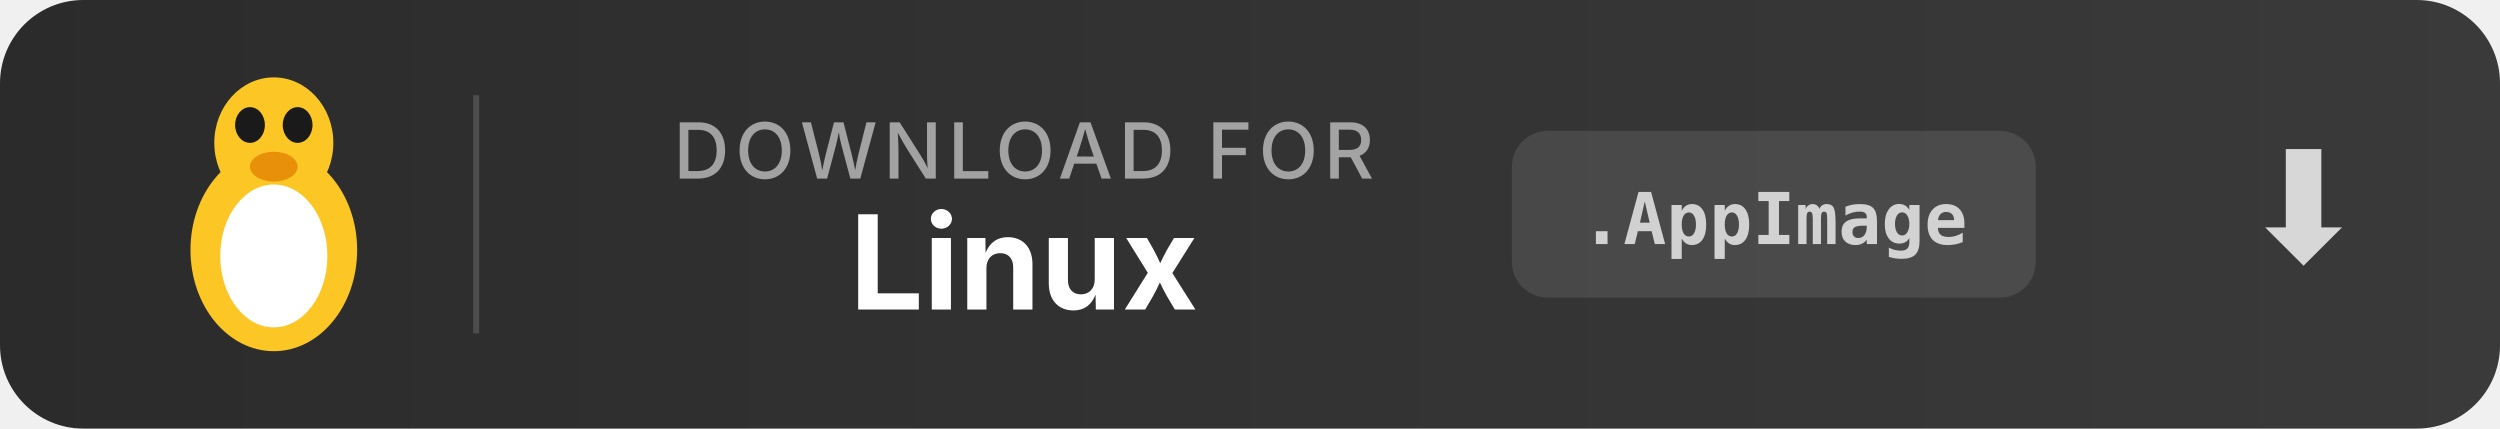
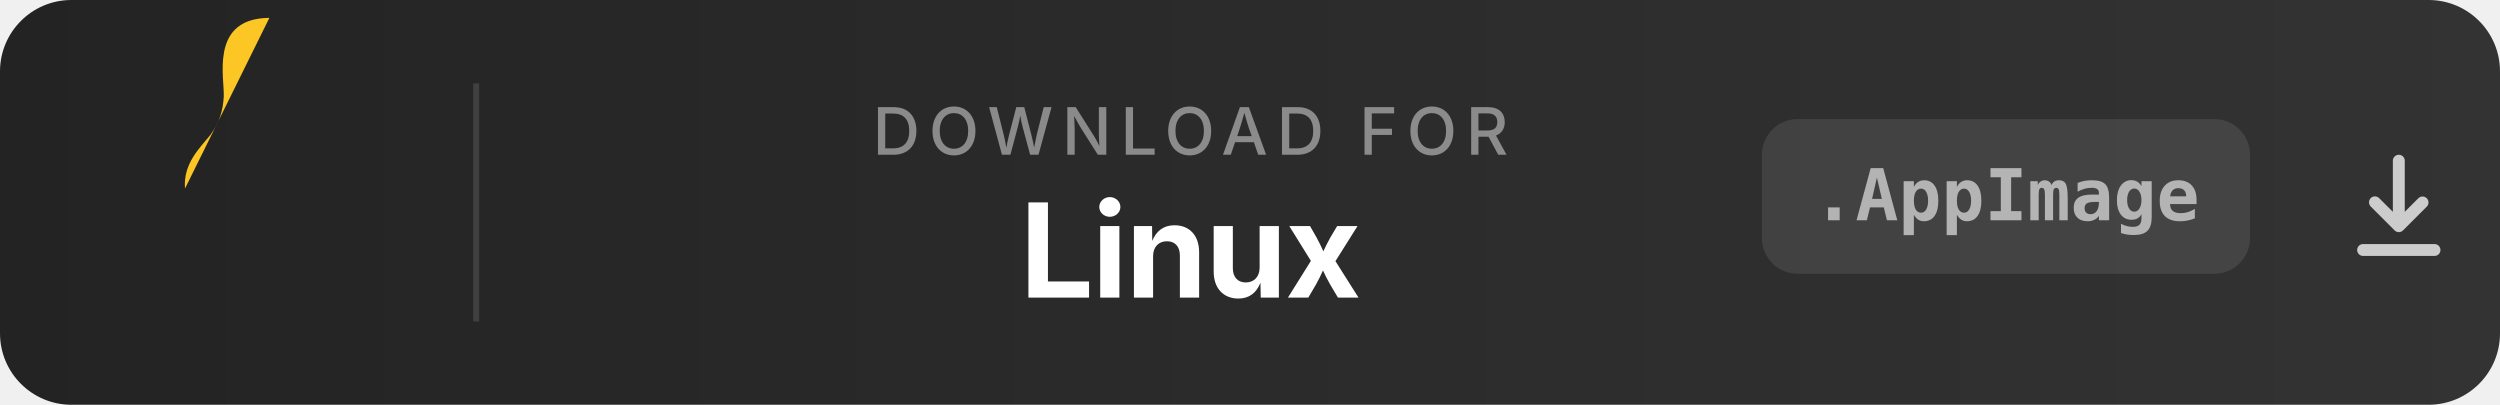
- <svg xmlns="http://www.w3.org/2000/svg" width="420" height="72" viewBox="0 0 420 72">
+ <svg xmlns="http://www.w3.org/2000/svg" width="420" height="68" viewBox="0 0 420 68">
  <defs>
    <linearGradient id="bg" x1="0" y1="0" x2="1" y2="0">
-       <stop offset="0%" stop-color="#2b2b2b" />
-       <stop offset="100%" stop-color="#3a3a3a" />
+       <stop offset="0%" stop-color="#232323" />
+       <stop offset="100%" stop-color="#333333" />
    </linearGradient>
  </defs>
-   <rect width="420" height="72" rx="14" fill="url(#bg)" />
-   <ellipse cx="46" cy="42" rx="14" ry="17" fill="#FCC624" />
-   <ellipse cx="46" cy="24" rx="10" ry="11" fill="#FCC624" />
-   <ellipse cx="42" cy="21" rx="2.5" ry="3" fill="#1a1a1a" />
-   <ellipse cx="50" cy="21" rx="2.5" ry="3" fill="#1a1a1a" />
-   <ellipse cx="46" cy="28" rx="4" ry="2.5" fill="#E8900A" />
-   <ellipse cx="46" cy="43" rx="9" ry="12" fill="white" />
-   <line x1="80" y1="16" x2="80" y2="56" stroke="rgba(255,255,255,0.15)" stroke-width="1" />
-   <text x="172" y="30" font-family="-apple-system, BlinkMacSystemFont, 'Segoe UI', sans-serif" font-size="13" font-weight="500" fill="rgba(255,255,255,0.55)" text-anchor="middle" letter-spacing="1">DOWNLOAD FOR</text>
-   <text x="172" y="52" font-family="-apple-system, BlinkMacSystemFont, 'Segoe UI', sans-serif" font-size="22" font-weight="700" fill="white" text-anchor="middle">Linux</text>
-   <rect x="254" y="22" width="88" height="28" rx="6" fill="rgba(255,255,255,0.1)" />
-   <text x="298" y="41" font-family="'SF Mono', 'Fira Code', monospace" font-size="12" font-weight="600" fill="rgba(255,255,255,0.75)" text-anchor="middle">.AppImage</text>
-   <text x="387" y="44" font-family="system-ui" font-size="26" fill="rgba(255,255,255,0.8)" text-anchor="middle">⬇</text>
+   <rect width="420" height="68" rx="12" fill="url(#bg)" />
+   <g transform="translate(19 3) scale(2.1)">
+     <path fill="#FCC624" d="M12.504 0c-.155 0-.315.008-.48.021-4.226.333-3.105 4.807-3.17 6.298-.076 1.092-.3 1.953-1.05 3.02-.885 1.09-2.206 2.317-2.053 4.319.07.963.295 1.rise 1.058 1.99C6.2 16 6.476 16.48 6.976 16.96c.5.48.962.832 1.388 1.095.425.263.85.443 1.25.582.4.14.787.235 1.14.284.355.05.69.065.982.05-.05.076-.098.152-.14.235.06.138.084.284.063.425-.02.14-.084.273-.175.385-.092.11-.205.2-.34.255-.135.055-.285.08-.45.07-.09 0-.177-.012-.25-.036-.073-.024-.142-.06-.2-.106-.08.064-.148.128-.202.203-.05.07-.088.147-.1.23-.01.08-.007.162.006.245.015.08.04.16.076.24.036.08.082.155.14.22.058.067.122.126.19.172.07.046.144.08.22.1.08.018.16.02.242.01.11.042.22.063.33.063.088 0 .177-.016.262-.05.085-.036.162-.087.23-.155.07-.066.126-.148.164-.24.037-.09.053-.187.05-.286.055-.085.107-.175.153-.27.046-.093.086-.19.12-.29.033-.1.063-.2.088-.3.025-.1.044-.198.06-.296.07.023.14.04.21.052.07.012.14.02.21.02.07 0 .14-.007.21-.02.07-.012.14-.03.21-.053.015.098.034.197.06.295.024.1.053.2.087.3.034.098.073.195.12.29.046.093.1.183.153.268-.004.1.012.196.05.286.037.092.092.174.162.24.07.068.145.12.23.155.085.033.174.05.262.05.11 0 .22-.022.33-.064.08.01.162.008.242-.01.076-.018.15-.053.22-.1.07-.046.133-.105.19-.172.058-.066.104-.14.14-.22.037-.08.063-.16.078-.24.014-.083.017-.165.006-.245-.012-.083-.05-.16-.1-.23-.053-.075-.12-.14-.202-.203-.058.046-.127.082-.2.106-.073.024-.16.036-.25.036-.165.01-.315-.015-.45-.07-.135-.055-.248-.145-.34-.255-.09-.112-.154-.246-.175-.386-.02-.14.003-.287.063-.424-.043-.083-.09-.16-.14-.235.293.015.627 0 .982-.05.353-.05.74-.144 1.14-.284.4-.14.825-.32 1.25-.582.426-.263.888-.615 1.388-1.095.5-.48.775-.96.785-1.365.153-2.002-1.168-3.23-2.053-4.32-.75-1.066-.974-1.927-1.05-3.018C15.61 4.807 16.73.334 12.504 0zm-.5 4.07c.08 0 .163.004.25.013.25.026.47.1.653.22.18.12.32.28.4.468.078.19.1.4.063.61-.037.21-.13.41-.273.577-.144.167-.328.3-.54.386-.213.086-.447.124-.69.113-.242-.013-.466-.07-.665-.175-.2-.104-.364-.252-.48-.432-.118-.18-.18-.387-.18-.604 0-.307.12-.582.33-.786.21-.204.49-.318.8-.33.04-.002.08-.003.12-.003zm-2.02 1.04c.175 0 .347.04.5.12.153.08.284.192.38.33.097.135.16.29.183.453.023.163.007.33-.047.484-.054.154-.144.293-.264.403-.12.11-.265.19-.423.236-.16.045-.328.052-.492.022-.163-.032-.316-.104-.444-.21-.127-.107-.226-.248-.285-.408-.06-.16-.077-.334-.05-.504.027-.17.097-.33.2-.463.105-.133.24-.237.395-.3.154-.065.322-.088.488-.075.027.002.053.004.08.006zm1.02 2.22c.44 0 .87.1 1.26.295.39.196.73.48.99.83.26.353.43.764.498 1.2.068.438.035.89-.097 1.317-.13.427-.36.826-.668 1.16-.308.333-.686.6-1.113.783-.426.183-.888.283-1.358.292-.47.01-.937-.07-1.37-.24-.432-.17-.822-.42-1.14-.74-.32-.322-.563-.71-.71-1.13-.147-.42-.196-.864-.145-1.3.052-.437.204-.856.445-1.22.24-.36.56-.66.93-.878.37-.218.784-.35 1.208-.388.087-.008.175-.012.26-.012zM12 14c1.105 0 2 .895 2 2s-.895 2-2 2-2-.895-2-2 .895-2 2-2z" />
+   </g>
+   <line x1="80" y1="14" x2="80" y2="54" stroke="rgba(255,255,255,0.12)" stroke-width="1" />
+   <text x="200" y="26" font-family="-apple-system, BlinkMacSystemFont, 'Segoe UI', sans-serif" font-size="11" font-weight="500" fill="rgba(255,255,255,0.45)" text-anchor="middle" letter-spacing="1.5">DOWNLOAD FOR</text>
+   <text x="200" y="50" font-family="-apple-system, BlinkMacSystemFont, 'Segoe UI', sans-serif" font-size="22" font-weight="700" fill="white" text-anchor="middle" letter-spacing="-0.3">Linux</text>
+   <rect x="296" y="20" width="82" height="26" rx="6" fill="rgba(255,255,255,0.09)" />
+   <text x="337" y="37" font-family="'SF Mono','Fira Code',monospace" font-size="12" font-weight="600" fill="rgba(255,255,255,0.6)" text-anchor="middle">.AppImage</text>
+   <g transform="translate(393 23)">
+     <path fill="rgba(255,255,255,0.75)" d="M11 4a1 1 0 0 0-2 0v8.586L6.707 10.293a1 1 0 1 0-1.414 1.414l4 4a1 1 0 0 0 1.414 0l4-4a1 1 0 0 0-1.414-1.414L11 12.586V4zM4 18a1 1 0 0 0 0 2h12a1 1 0 0 0 0-2H4z" />
+   </g>
</svg>
